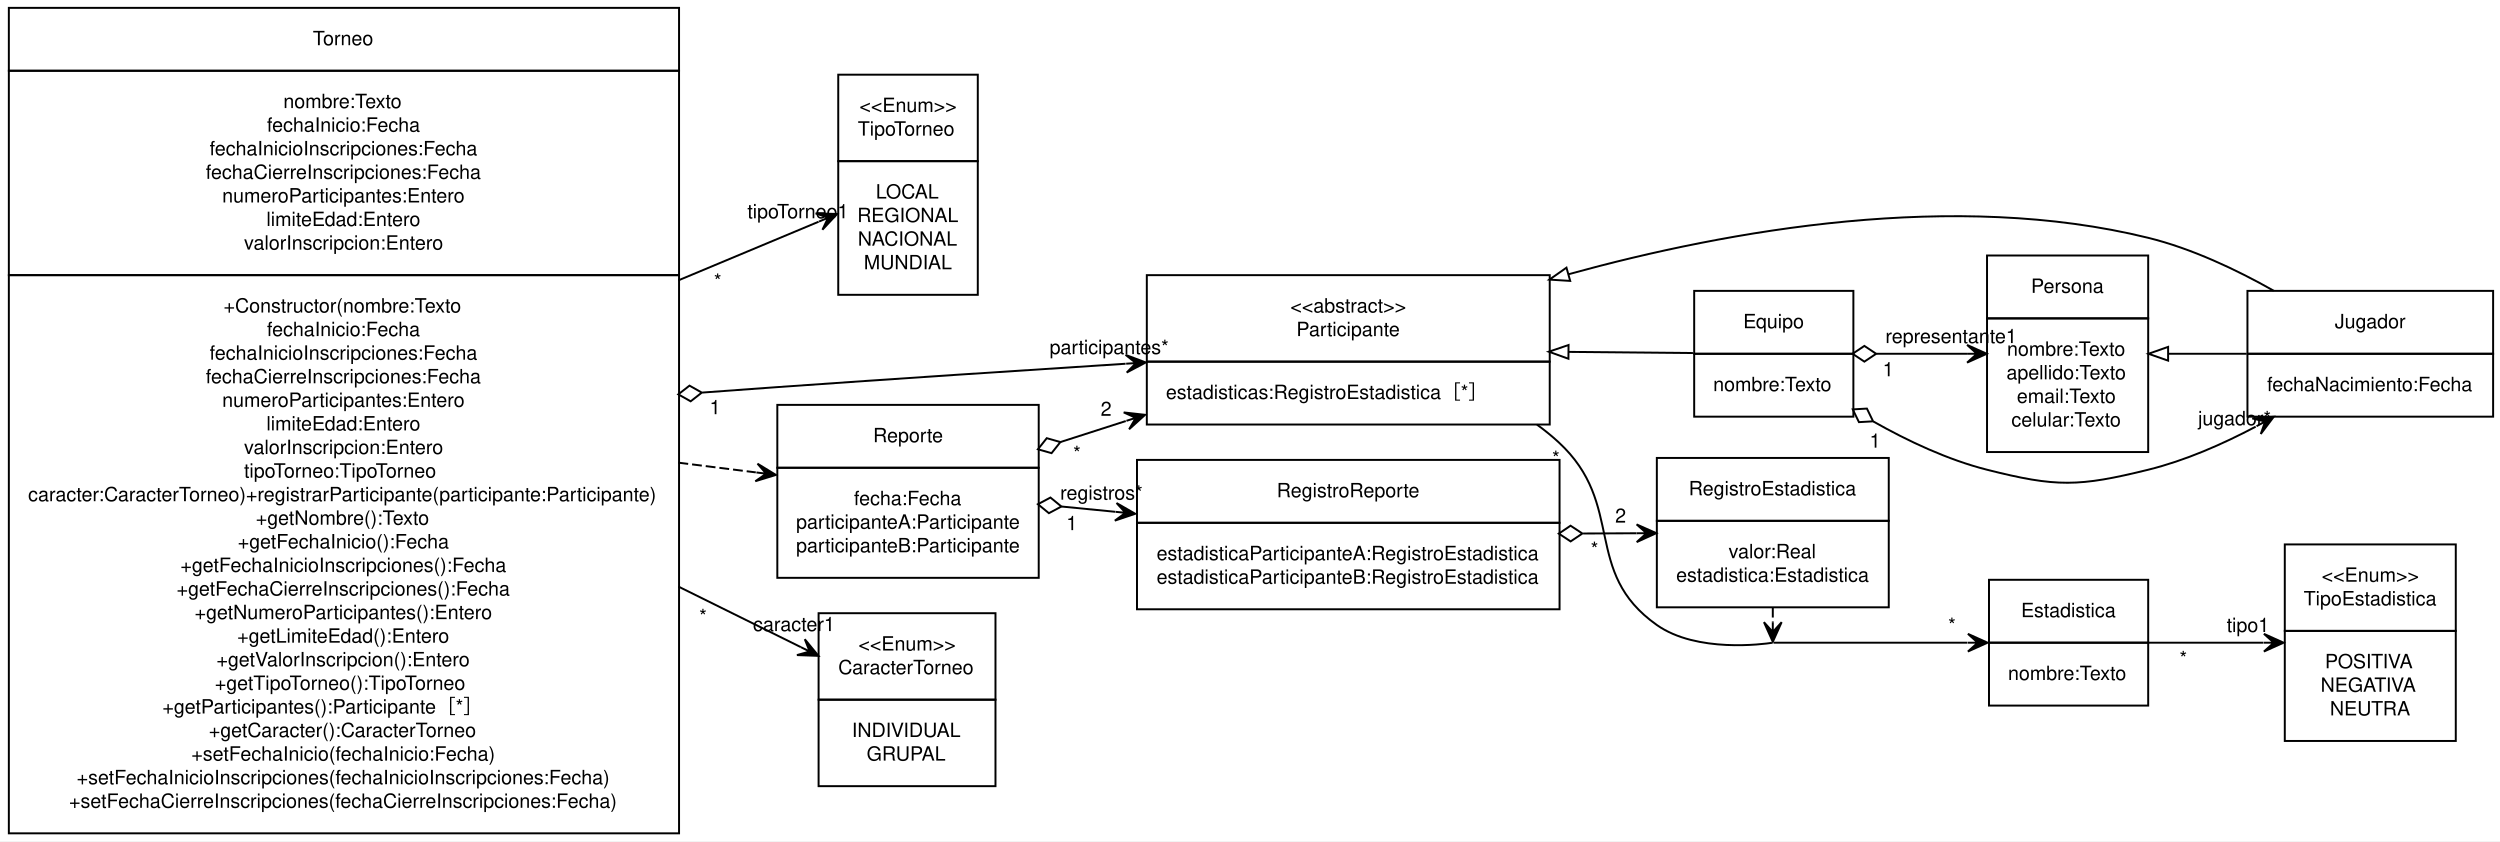
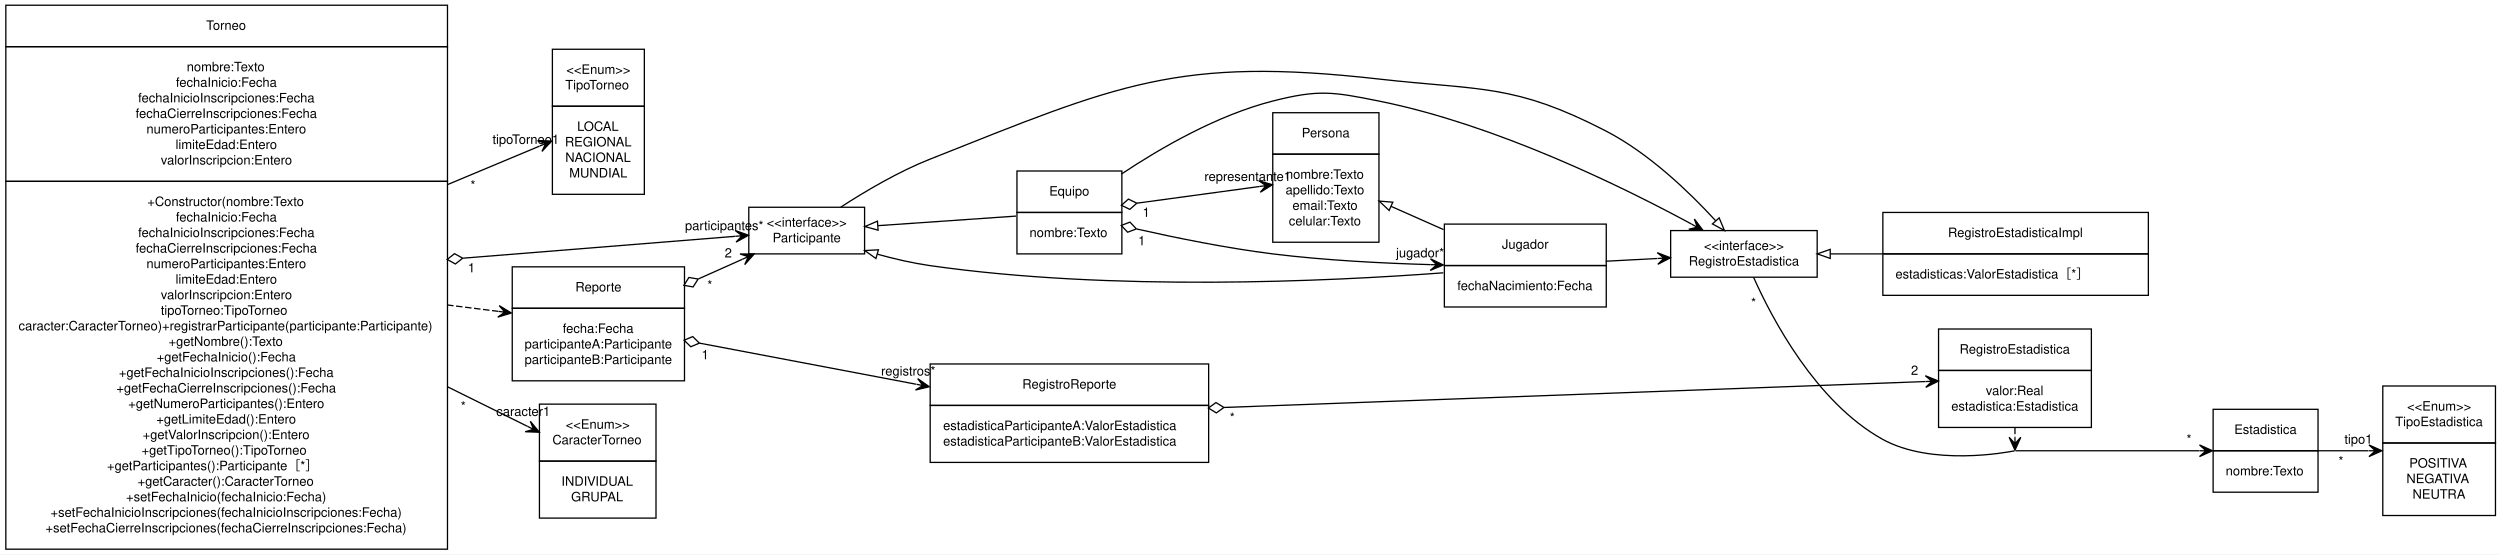
- <svg xmlns="http://www.w3.org/2000/svg" width="1272pt" height="428pt" viewBox="0.00 0.00 1272.00 428.00">
+ <svg xmlns="http://www.w3.org/2000/svg" width="1930pt" height="428pt" viewBox="0.00 0.00 1930.26 428.00">
  <g id="graph0" class="graph" transform="scale(1 1) rotate(0) translate(4 424)">
-     <polygon fill="#ffffff" stroke="transparent" points="-4,4 -4,-424 1268,-424 1268,4 -4,4" />
+     <polygon fill="#ffffff" stroke="transparent" points="-4,4 -4,-424 1926.263,-424 1926.263,4 -4,4" />
    <g id="node1" class="node">
      <polygon fill="none" stroke="#000000" points=".5,-388 .5,-420 341.5,-420 341.5,-388 .5,-388" />
      <text text-anchor="start" x="155.163" y="-401" font-family="Helvetica,sans-Serif" font-size="10.00" fill="#000000">Torneo</text>
      <polygon fill="none" stroke="#000000" points=".5,-284 .5,-388 341.5,-388 341.5,-284 .5,-284" />
      <text text-anchor="start" x="140.161" y="-369" font-family="Helvetica,sans-Serif" font-size="10.00" fill="#000000">nombre:Texto</text>
      <text text-anchor="start" x="131.822" y="-357" font-family="Helvetica,sans-Serif" font-size="10.00" fill="#000000">fechaInicio:Fecha</text>
      <text text-anchor="start" x="102.651" y="-345" font-family="Helvetica,sans-Serif" font-size="10.00" fill="#000000">fechaInicioInscripciones:Fecha</text>
      <text text-anchor="start" x="100.712" y="-333" font-family="Helvetica,sans-Serif" font-size="10.00" fill="#000000">fechaCierreInscripciones:Fecha</text>
      <text text-anchor="start" x="109.042" y="-321" font-family="Helvetica,sans-Serif" font-size="10.00" fill="#000000">numeroParticipantes:Entero</text>
      <text text-anchor="start" x="131.548" y="-309" font-family="Helvetica,sans-Serif" font-size="10.00" fill="#000000">limiteEdad:Entero</text>
      <text text-anchor="start" x="120.159" y="-297" font-family="Helvetica,sans-Serif" font-size="10.00" fill="#000000">valorInscripcion:Entero</text>
      <polygon fill="none" stroke="#000000" points=".5,0 .5,-284 341.5,-284 341.5,0 .5,0" />
      <text text-anchor="start" x="109.741" y="-265" font-family="Helvetica,sans-Serif" font-size="10.00" fill="#000000">+Constructor(nombre:Texto</text>
      <text text-anchor="start" x="131.822" y="-253" font-family="Helvetica,sans-Serif" font-size="10.00" fill="#000000">fechaInicio:Fecha</text>
      <text text-anchor="start" x="102.651" y="-241" font-family="Helvetica,sans-Serif" font-size="10.00" fill="#000000">fechaInicioInscripciones:Fecha</text>
      <text text-anchor="start" x="100.712" y="-229" font-family="Helvetica,sans-Serif" font-size="10.00" fill="#000000">fechaCierreInscripciones:Fecha</text>
      <text text-anchor="start" x="109.042" y="-217" font-family="Helvetica,sans-Serif" font-size="10.00" fill="#000000">numeroParticipantes:Entero</text>
      <text text-anchor="start" x="131.548" y="-205" font-family="Helvetica,sans-Serif" font-size="10.00" fill="#000000">limiteEdad:Entero</text>
      <text text-anchor="start" x="120.159" y="-193" font-family="Helvetica,sans-Serif" font-size="10.00" fill="#000000">valorInscripcion:Entero</text>
      <text text-anchor="start" x="120.156" y="-181" font-family="Helvetica,sans-Serif" font-size="10.00" fill="#000000">tipoTorneo:TipoTorneo</text>
      <text text-anchor="start" x="10.288" y="-169" font-family="Helvetica,sans-Serif" font-size="10.00" fill="#000000">caracter:CaracterTorneo)+registrarParticipante(participante:Participante)</text>
      <text text-anchor="start" x="126.133" y="-157" font-family="Helvetica,sans-Serif" font-size="10.00" fill="#000000">+getNombre():Texto</text>
      <text text-anchor="start" x="116.96" y="-145" font-family="Helvetica,sans-Serif" font-size="10.00" fill="#000000">+getFechaInicio():Fecha</text>
      <text text-anchor="start" x="87.79" y="-133" font-family="Helvetica,sans-Serif" font-size="10.00" fill="#000000">+getFechaInicioInscripciones():Fecha</text>
      <text text-anchor="start" x="85.85" y="-121" font-family="Helvetica,sans-Serif" font-size="10.00" fill="#000000">+getFechaCierreInscripciones():Fecha</text>
      <text text-anchor="start" x="95.015" y="-109" font-family="Helvetica,sans-Serif" font-size="10.00" fill="#000000">+getNumeroParticipantes():Entero</text>
      <text text-anchor="start" x="116.681" y="-97" font-family="Helvetica,sans-Serif" font-size="10.00" fill="#000000">+getLimiteEdad():Entero</text>
      <text text-anchor="start" x="106.128" y="-85" font-family="Helvetica,sans-Serif" font-size="10.00" fill="#000000">+getValorInscripcion():Entero</text>
      <text text-anchor="start" x="105.293" y="-73" font-family="Helvetica,sans-Serif" font-size="10.00" fill="#000000">+getTipoTorneo():TipoTorneo</text>
      <text text-anchor="start" x="78.621" y="-61" font-family="Helvetica,sans-Serif" font-size="10.00" fill="#000000">+getParticipantes():Participante［*］</text>
      <text text-anchor="start" x="102.243" y="-49" font-family="Helvetica,sans-Serif" font-size="10.00" fill="#000000">+getCaracter():CaracterTorneo</text>
      <text text-anchor="start" x="93.344" y="-37" font-family="Helvetica,sans-Serif" font-size="10.00" fill="#000000">+setFechaInicio(fechaInicio:Fecha)</text>
      <text text-anchor="start" x="35.003" y="-25" font-family="Helvetica,sans-Serif" font-size="10.00" fill="#000000">+setFechaInicioInscripciones(fechaInicioInscripciones:Fecha)</text>
      <text text-anchor="start" x="31.124" y="-13" font-family="Helvetica,sans-Serif" font-size="10.00" fill="#000000">+setFechaCierreInscripciones(fechaCierreInscripciones:Fecha)</text>
    </g>
    <g id="node2" class="node">
      <polygon fill="none" stroke="#000000" points="422.5,-342 422.5,-386 493.5,-386 493.5,-342 422.5,-342" />
      <text text-anchor="start" x="433.264" y="-367" font-family="Helvetica,sans-Serif" font-size="10.00" fill="#000000">&lt;&lt;Enum&gt;&gt;</text>
      <text text-anchor="start" x="432.44" y="-355" font-family="Helvetica,sans-Serif" font-size="10.00" fill="#000000">TipoTorneo</text>
      <polygon fill="none" stroke="#000000" points="422.5,-274 422.5,-342 493.5,-342 493.5,-274 422.5,-274" />
      <text text-anchor="start" x="441.608" y="-323" font-family="Helvetica,sans-Serif" font-size="10.00" fill="#000000">LOCAL</text>
      <text text-anchor="start" x="432.164" y="-311" font-family="Helvetica,sans-Serif" font-size="10.00" fill="#000000">REGIONAL</text>
      <text text-anchor="start" x="432.444" y="-299" font-family="Helvetica,sans-Serif" font-size="10.00" fill="#000000">NACIONAL</text>
      <text text-anchor="start" x="435.503" y="-287" font-family="Helvetica,sans-Serif" font-size="10.00" fill="#000000">MUNDIAL</text>
    </g>
    <g id="edge3" class="edge">
      <path fill="none" stroke="#000000" d="M341.18,-281.364C367.455,-292.351 392.469,-302.809 412.521,-311.193" />
      <polygon fill="#000000" stroke="#000000" points="421.949,-315.136 410.987,-315.43 417.336,-313.207 412.723,-311.278 412.723,-311.278 412.723,-311.278 417.336,-313.207 414.459,-307.126 421.949,-315.136 421.949,-315.136" />
      <text text-anchor="middle" x="401.966" y="-312.942" font-family="Helvetica,sans-Serif" font-size="10.00" fill="#000000">tipoTorneo1</text>
      <text text-anchor="middle" x="361.164" y="-277.558" font-family="Helvetica,sans-Serif" font-size="10.00" fill="#000000">*</text>
    </g>
-     <g id="node3" class="node">
-       <polygon fill="none" stroke="#000000" points="579.5,-240 579.5,-284 784.5,-284 784.5,-240 579.5,-240" />
-       <text text-anchor="start" x="652.54" y="-265" font-family="Helvetica,sans-Serif" font-size="10.00" fill="#000000">&lt;&lt;abstract&gt;&gt;</text>
-       <text text-anchor="start" x="655.606" y="-253" font-family="Helvetica,sans-Serif" font-size="10.00" fill="#000000">Participante</text>
-       <polygon fill="none" stroke="#000000" points="579.5,-208 579.5,-240 784.5,-240 784.5,-208 579.5,-208" />
-       <text text-anchor="start" x="589.209" y="-221" font-family="Helvetica,sans-Serif" font-size="10.00" fill="#000000">estadisticas:RegistroEstadistica［*］</text>
+     <g id="node5" class="node">
+       <polygon fill="none" stroke="#000000" points="663.548,-264 574.15,-264 574.15,-228 663.548,-228 663.548,-264" />
+       <text text-anchor="middle" x="618.849" y="-249" font-family="Helvetica,sans-Serif" font-size="10.00" fill="#000000">&lt;&lt;interface&gt;&gt;</text>
+       <text text-anchor="middle" x="618.849" y="-237" font-family="Helvetica,sans-Serif" font-size="10.00" fill="#000000">Participante</text>
    </g>
    <g id="edge4" class="edge">
-       <path fill="none" stroke="#000000" d="M353.356,-224.262C366.094,-225.205 378.738,-226.126 391,-227 449.61,-231.176 514.898,-235.477 568.711,-238.929" />
-       <polygon fill="none" stroke="#000000" points="353.09,-224.243 346.81,-227.787 341.123,-223.352 347.403,-219.809 353.09,-224.243" />
-       <polygon fill="#000000" stroke="#000000" points="578.968,-239.586 568.701,-243.438 573.978,-239.266 568.988,-238.947 568.988,-238.947 568.988,-238.947 573.978,-239.266 569.276,-234.456 578.968,-239.586 578.968,-239.586" />
-       <text text-anchor="middle" x="560.339" y="-243.863" font-family="Helvetica,sans-Serif" font-size="10.00" fill="#000000">participantes*</text>
-       <text text-anchor="middle" x="359.826" y="-213.268" font-family="Helvetica,sans-Serif" font-size="10.00" fill="#000000">1</text>
-     </g>
-     <g id="node7" class="node">
+       <path fill="none" stroke="#000000" d="M353.639,-224.705C429.262,-230.777 511.334,-237.367 563.833,-241.583" />
+       <polygon fill="none" stroke="#000000" points="353.242,-224.673 346.941,-228.18 341.281,-223.713 347.582,-220.206 353.242,-224.673" />
+       <polygon fill="#000000" stroke="#000000" points="573.928,-242.393 563.6,-246.078 568.944,-241.993 563.96,-241.593 563.96,-241.593 563.96,-241.593 568.944,-241.993 564.32,-237.107 573.928,-242.393 573.928,-242.393" />
+       <text text-anchor="middle" x="555.184" y="-246.368" font-family="Helvetica,sans-Serif" font-size="10.00" fill="#000000">participantes*</text>
+       <text text-anchor="middle" x="360.025" y="-213.738" font-family="Helvetica,sans-Serif" font-size="10.00" fill="#000000">1</text>
+     </g>
+     <g id="node9" class="node">
      <polygon fill="none" stroke="#000000" points="412.5,-68 412.5,-112 502.5,-112 502.5,-68 412.5,-68" />
      <text text-anchor="start" x="432.764" y="-93" font-family="Helvetica,sans-Serif" font-size="10.00" fill="#000000">&lt;&lt;Enum&gt;&gt;</text>
      <text text-anchor="start" x="422.497" y="-81" font-family="Helvetica,sans-Serif" font-size="10.00" fill="#000000">CaracterTorneo</text>
      <polygon fill="none" stroke="#000000" points="412.5,-24 412.5,-68 502.5,-68 502.5,-24 412.5,-24" />
      <text text-anchor="start" x="429.445" y="-49" font-family="Helvetica,sans-Serif" font-size="10.00" fill="#000000">INDIVIDUAL</text>
      <text text-anchor="start" x="436.943" y="-37" font-family="Helvetica,sans-Serif" font-size="10.00" fill="#000000">GRUPAL</text>
    </g>
    <g id="edge2" class="edge">
      <path fill="none" stroke="#000000" d="M341.18,-125.552C363.629,-114.445 385.156,-103.794 403.456,-94.74" />
      <polygon fill="#000000" stroke="#000000" points="412.443,-90.293 405.476,-98.761 407.962,-92.51 403.48,-94.728 403.48,-94.728 403.48,-94.728 407.962,-92.51 401.484,-90.694 412.443,-90.293 412.443,-90.293" />
      <text text-anchor="middle" x="399.945" y="-102.907" font-family="Helvetica,sans-Serif" font-size="10.00" fill="#000000">caracter1</text>
      <text text-anchor="middle" x="353.678" y="-106.938" font-family="Helvetica,sans-Serif" font-size="10.00" fill="#000000">*</text>
    </g>
-     <g id="node10" class="node">
+     <g id="node12" class="node">
      <polygon fill="none" stroke="#000000" points="391.5,-186 391.5,-218 524.5,-218 524.5,-186 391.5,-186" />
      <text text-anchor="start" x="440.219" y="-199" font-family="Helvetica,sans-Serif" font-size="10.00" fill="#000000">Reporte</text>
      <polygon fill="none" stroke="#000000" points="391.5,-130 391.5,-186 524.5,-186 524.5,-130 391.5,-130" />
      <text text-anchor="start" x="430.49" y="-167" font-family="Helvetica,sans-Serif" font-size="10.00" fill="#000000">fecha:Fecha</text>
      <text text-anchor="start" x="401.042" y="-155" font-family="Helvetica,sans-Serif" font-size="10.00" fill="#000000">participanteA:Participante</text>
      <text text-anchor="start" x="401.042" y="-143" font-family="Helvetica,sans-Serif" font-size="10.00" fill="#000000">participanteB:Participante</text>
    </g>
    <g id="edge1" class="edge">
      <path fill="none" stroke="#000000" stroke-dasharray="5,2" d="M341.18,-188.591C354.816,-186.88 368.112,-185.212 380.551,-183.652" />
      <polygon fill="#000000" stroke="#000000" points="390.788,-182.368 381.425,-188.078 385.826,-182.99 380.865,-183.613 380.865,-183.613 380.865,-183.613 385.826,-182.99 380.305,-179.148 390.788,-182.368 390.788,-182.368" />
    </g>
+     <g id="node3" class="node">
+       <polygon fill="none" stroke="#000000" points="1399.046,-246 1285.915,-246 1285.915,-210 1399.046,-210 1399.046,-246" />
+       <text text-anchor="middle" x="1342.48" y="-231" font-family="Helvetica,sans-Serif" font-size="10.00" fill="#000000">&lt;&lt;interface&gt;&gt;</text>
+       <text text-anchor="middle" x="1342.48" y="-219" font-family="Helvetica,sans-Serif" font-size="10.00" fill="#000000">RegistroEstadistica</text>
+     </g>
    <g id="node4" class="node">
-       <polygon fill="none" stroke="#000000" points="858,-244 858,-276 939,-276 939,-244 858,-244" />
-       <text text-anchor="start" x="882.938" y="-257" font-family="Helvetica,sans-Serif" font-size="10.00" fill="#000000">Equipo</text>
-       <polygon fill="none" stroke="#000000" points="858,-212 858,-244 939,-244 939,-212 858,-212" />
-       <text text-anchor="start" x="867.66" y="-225" font-family="Helvetica,sans-Serif" font-size="10.00" fill="#000000">nombre:Texto</text>
+       <polygon fill="none" stroke="#000000" points="1449.763,-228 1449.763,-260 1654.763,-260 1654.763,-228 1449.763,-228" />
+       <text text-anchor="start" x="1500.037" y="-241" font-family="Helvetica,sans-Serif" font-size="10.00" fill="#000000">RegistroEstadisticaImpl</text>
+       <polygon fill="none" stroke="#000000" points="1449.763,-196 1449.763,-228 1654.763,-228 1654.763,-196 1449.763,-196" />
+       <text text-anchor="start" x="1459.472" y="-209" font-family="Helvetica,sans-Serif" font-size="10.00" fill="#000000">estadisticas:ValorEstadistica［*］</text>
+     </g>
+     <g id="edge18" class="edge">
+       <path fill="none" stroke="#000000" d="M1409.143,-228C1421.9,-228 1435.53,-228 1449.114,-228" />
+       <polygon fill="none" stroke="#000000" points="1409.115,-224.5 1399.115,-228 1409.115,-231.5 1409.115,-224.5" />
+     </g>
+     <g id="edge17" class="edge">
+       <path fill="none" stroke="#000000" d="M1320.645,-253.615C1300.705,-275.351 1269.289,-305.687 1235.698,-323 1164.78,-359.551 1139.979,-354.055 1060.698,-363 905.021,-380.565 859.323,-358.769 713.698,-301 689.281,-291.314 663.626,-276.088 645.164,-264.11" />
+       <polygon fill="none" stroke="#000000" points="1323.375,-255.813 1327.455,-246.036 1318.168,-251.135 1323.375,-255.813" />
+     </g>
+     <g id="edge10" class="edge">
+       <path fill="none" stroke="#000000" d="M1349.971,-209.852C1364.107,-178.208 1397.976,-113.586 1449.263,-85 1487.336,-63.779 1545.948,-74.835 1551.359,-75.918" />
+       <text text-anchor="middle" x="1349.931" y="-186.852" font-family="Helvetica,sans-Serif" font-size="10.00" fill="#000000">*</text>
+     </g>
+     <g id="node6" class="node">
+       <polygon fill="none" stroke="#000000" points="781.198,-260 781.198,-292 862.198,-292 862.198,-260 781.198,-260" />
+       <text text-anchor="start" x="806.136" y="-273" font-family="Helvetica,sans-Serif" font-size="10.00" fill="#000000">Equipo</text>
+       <polygon fill="none" stroke="#000000" points="781.198,-228 781.198,-260 862.198,-260 862.198,-228 781.198,-228" />
+       <text text-anchor="start" x="790.859" y="-241" font-family="Helvetica,sans-Serif" font-size="10.00" fill="#000000">nombre:Texto</text>
    </g>
    <g id="edge9" class="edge">
-       <path fill="none" stroke="#000000" d="M794.112,-244.96C816.783,-244.75 839.198,-244.543 857.371,-244.375" />
-       <polygon fill="none" stroke="#000000" points="794.011,-241.46 784.044,-245.053 794.076,-248.46 794.011,-241.46" />
-     </g>
-     <g id="node6" class="node">
-       <polygon fill="none" stroke="#000000" points="1139.5,-244 1139.5,-276 1264.5,-276 1264.5,-244 1139.5,-244" />
-       <text text-anchor="start" x="1183.938" y="-257" font-family="Helvetica,sans-Serif" font-size="10.00" fill="#000000">Jugador</text>
-       <polygon fill="none" stroke="#000000" points="1139.5,-212 1139.5,-244 1264.5,-244 1264.5,-212 1139.5,-212" />
-       <text text-anchor="start" x="1149.489" y="-225" font-family="Helvetica,sans-Serif" font-size="10.00" fill="#000000">fechaNacimiento:Fecha</text>
+       <path fill="none" stroke="#000000" d="M673.904,-249.809C707.571,-252.138 749.905,-255.067 780.539,-257.187" />
+       <polygon fill="none" stroke="#000000" points="673.975,-246.306 663.757,-249.107 673.491,-253.289 673.975,-246.306" />
+     </g>
+     <g id="node8" class="node">
+       <polygon fill="none" stroke="#000000" points="1111.198,-219 1111.198,-251 1236.198,-251 1236.198,-219 1111.198,-219" />
+       <text text-anchor="start" x="1155.636" y="-232" font-family="Helvetica,sans-Serif" font-size="10.00" fill="#000000">Jugador</text>
+       <polygon fill="none" stroke="#000000" points="1111.198,-187 1111.198,-219 1236.198,-219 1236.198,-187 1111.198,-187" />
+       <text text-anchor="start" x="1121.187" y="-200" font-family="Helvetica,sans-Serif" font-size="10.00" fill="#000000">fechaNacimiento:Fecha</text>
    </g>
    <g id="edge8" class="edge">
-       <path fill="none" stroke="#000000" d="M793.986,-284.448C876.478,-307.171 990.754,-327.199 1089,-303 1111.164,-297.541 1133.795,-286.852 1152.892,-276.055" />
-       <polygon fill="none" stroke="#000000" points="794.913,-281.073 784.339,-281.739 793.02,-287.812 794.913,-281.073" />
-     </g>
-     <g id="edge10" class="edge">
-       <path fill="none" stroke="#000000" d="M777.993,-207.962C781.862,-205.16 785.556,-202.176 789,-199 823.502,-167.19 800.655,-133.054 839,-106 859.319,-91.664 893.395,-96.298 897.576,-96.933" />
-       <text text-anchor="middle" x="787.625" y="-187.434" font-family="Helvetica,sans-Serif" font-size="10.00" fill="#000000">*</text>
-     </g>
-     <g id="node5" class="node">
-       <polygon fill="none" stroke="#000000" points="1007,-262 1007,-294 1089,-294 1089,-262 1007,-262" />
-       <text text-anchor="start" x="1029.383" y="-275" font-family="Helvetica,sans-Serif" font-size="10.00" fill="#000000">Persona</text>
-       <polygon fill="none" stroke="#000000" points="1007,-194 1007,-262 1089,-262 1089,-194 1007,-194" />
-       <text text-anchor="start" x="1017.16" y="-243" font-family="Helvetica,sans-Serif" font-size="10.00" fill="#000000">nombre:Texto</text>
-       <text text-anchor="start" x="1016.881" y="-231" font-family="Helvetica,sans-Serif" font-size="10.00" fill="#000000">apellido:Texto</text>
-       <text text-anchor="start" x="1022.165" y="-219" font-family="Helvetica,sans-Serif" font-size="10.00" fill="#000000">email:Texto</text>
-       <text text-anchor="start" x="1019.385" y="-207" font-family="Helvetica,sans-Serif" font-size="10.00" fill="#000000">celular:Texto</text>
+       <path fill="none" stroke="#000000" d="M673.428,-227.755C686.476,-224.151 700.463,-220.898 713.698,-219 854.258,-198.843 1021.501,-206.716 1110.367,-213.386" />
+       <polygon fill="none" stroke="#000000" points="672.305,-224.436 663.661,-230.563 674.239,-231.163 672.305,-224.436" />
+     </g>
+     <g id="edge20" class="edge">
+       <path fill="none" stroke="#000000" d="M861.901,-289.68C892.37,-309.974 935.984,-335.098 978.698,-346 1014.01,-355.013 1024.968,-353.179 1060.698,-346 1151.141,-327.827 1248.765,-279.875 1302.06,-251" />
+       <polygon fill="#000000" stroke="#000000" points="1310.854,-246.19 1304.241,-254.937 1306.468,-248.589 1302.081,-250.989 1302.081,-250.989 1302.081,-250.989 1306.468,-248.589 1299.921,-247.041 1310.854,-246.19 1310.854,-246.19" />
+     </g>
+     <g id="node7" class="node">
+       <polygon fill="none" stroke="#000000" points="978.698,-305 978.698,-337 1060.698,-337 1060.698,-305 978.698,-305" />
+       <text text-anchor="start" x="1001.081" y="-318" font-family="Helvetica,sans-Serif" font-size="10.00" fill="#000000">Persona</text>
+       <polygon fill="none" stroke="#000000" points="978.698,-237 978.698,-305 1060.698,-305 1060.698,-237 978.698,-237" />
+       <text text-anchor="start" x="988.859" y="-286" font-family="Helvetica,sans-Serif" font-size="10.00" fill="#000000">nombre:Texto</text>
+       <text text-anchor="start" x="988.58" y="-274" font-family="Helvetica,sans-Serif" font-size="10.00" fill="#000000">apellido:Texto</text>
+       <text text-anchor="start" x="993.863" y="-262" font-family="Helvetica,sans-Serif" font-size="10.00" fill="#000000">email:Texto</text>
+       <text text-anchor="start" x="991.083" y="-250" font-family="Helvetica,sans-Serif" font-size="10.00" fill="#000000">celular:Texto</text>
    </g>
    <g id="edge5" class="edge">
-       <path fill="none" stroke="#000000" d="M950.667,-244C965.641,-244 981.921,-244 996.805,-244" />
-       <polygon fill="none" stroke="#000000" points="950.592,-244 944.592,-248 938.592,-244 944.592,-240 950.592,-244" />
-       <polygon fill="#000000" stroke="#000000" points="1006.854,-244 996.854,-248.5 1001.854,-244 996.854,-244 996.854,-244 996.854,-244 1001.854,-244 996.854,-239.5 1006.854,-244 1006.854,-244" />
-       <text text-anchor="middle" x="988.728" y="-249.452" font-family="Helvetica,sans-Serif" font-size="10.00" fill="#000000">representante1</text>
-       <text text-anchor="middle" x="956.718" y="-232.548" font-family="Helvetica,sans-Serif" font-size="10.00" fill="#000000">1</text>
+       <path fill="none" stroke="#000000" d="M873.92,-267.171C903.194,-271.153 939.448,-276.084 968.478,-280.033" />
+       <polygon fill="none" stroke="#000000" points="873.737,-267.146 867.253,-270.301 861.846,-265.529 868.331,-262.374 873.737,-267.146" />
+       <polygon fill="#000000" stroke="#000000" points="978.422,-281.386 967.907,-284.497 973.467,-280.712 968.513,-280.038 968.513,-280.038 968.513,-280.038 973.467,-280.712 969.12,-275.579 978.422,-281.386 978.422,-281.386" />
+       <text text-anchor="middle" x="959.322" y="-284.318" font-family="Helvetica,sans-Serif" font-size="10.00" fill="#000000">representante1</text>
+       <text text-anchor="middle" x="880.946" y="-256.597" font-family="Helvetica,sans-Serif" font-size="10.00" fill="#000000">1</text>
    </g>
    <g id="edge7" class="edge">
-       <path fill="none" stroke="#000000" d="M949.238,-209.502C966.79,-199.567 987.048,-190.053 1007,-185 1042.329,-176.052 1053.613,-176.284 1089,-185 1107.701,-189.606 1126.734,-197.935 1143.697,-206.912" />
-       <polygon fill="none" stroke="#000000" points="949.031,-209.624 945.887,-216.113 938.687,-215.707 941.832,-209.217 949.031,-209.624" />
-       <polygon fill="#000000" stroke="#000000" points="1152.892,-211.946 1141.96,-211.091 1148.507,-209.545 1144.121,-207.144 1144.121,-207.144 1144.121,-207.144 1148.507,-209.545 1146.282,-203.196 1152.892,-211.946 1152.892,-211.946" />
-       <text text-anchor="middle" x="1132.934" y="-207.656" font-family="Helvetica,sans-Serif" font-size="10.00" fill="#000000">jugador*</text>
-       <text text-anchor="middle" x="950.028" y="-196.233" font-family="Helvetica,sans-Serif" font-size="10.00" fill="#000000">1</text>
+       <path fill="none" stroke="#000000" d="M873.765,-247.205C904.223,-240.324 943.409,-232.375 978.698,-228 1018.714,-223.039 1063.668,-220.747 1100.27,-219.714" />
+       <polygon fill="none" stroke="#000000" points="873.401,-247.289 868.449,-252.531 861.706,-249.976 866.658,-244.734 873.401,-247.289" />
+       <polygon fill="#000000" stroke="#000000" points="1110.361,-219.455 1100.479,-224.21 1105.362,-219.584 1100.364,-219.712 1100.364,-219.712 1100.364,-219.712 1105.362,-219.584 1100.248,-215.214 1110.361,-219.455 1110.361,-219.455" />
+       <text text-anchor="middle" x="1092.457" y="-225.37" font-family="Helvetica,sans-Serif" font-size="10.00" fill="#000000">jugador*</text>
+       <text text-anchor="middle" x="877.479" y="-234.679" font-family="Helvetica,sans-Serif" font-size="10.00" fill="#000000">1</text>
    </g>
    <g id="edge6" class="edge">
-       <path fill="none" stroke="#000000" d="M1099.471,-244C1112.106,-244 1125.769,-244 1138.865,-244" />
-       <polygon fill="none" stroke="#000000" points="1099.135,-240.5 1089.135,-244 1099.135,-247.5 1099.135,-240.5" />
-     </g>
-     <g id="node8" class="node">
-       <polygon fill="none" stroke="#000000" points="1008,-97 1008,-129 1089,-129 1089,-97 1008,-97" />
-       <text text-anchor="start" x="1024.329" y="-110" font-family="Helvetica,sans-Serif" font-size="10.00" fill="#000000">Estadistica</text>
-       <polygon fill="none" stroke="#000000" points="1008,-65 1008,-97 1089,-97 1089,-65 1008,-65" />
-       <text text-anchor="start" x="1017.66" y="-78" font-family="Helvetica,sans-Serif" font-size="10.00" fill="#000000">nombre:Texto</text>
-     </g>
-     <g id="node12" class="node">
-       <polygon fill="none" stroke="#000000" points="1158.5,-103 1158.5,-147 1245.5,-147 1245.5,-103 1158.5,-103" />
-       <text text-anchor="start" x="1177.264" y="-128" font-family="Helvetica,sans-Serif" font-size="10.00" fill="#000000">&lt;&lt;Enum&gt;&gt;</text>
-       <text text-anchor="start" x="1168.106" y="-116" font-family="Helvetica,sans-Serif" font-size="10.00" fill="#000000">TipoEstadistica</text>
-       <polygon fill="none" stroke="#000000" points="1158.5,-47 1158.5,-103 1245.5,-103 1245.5,-47 1158.5,-47" />
-       <text text-anchor="start" x="1178.939" y="-84" font-family="Helvetica,sans-Serif" font-size="10.00" fill="#000000">POSITIVA</text>
-       <text text-anchor="start" x="1176.719" y="-72" font-family="Helvetica,sans-Serif" font-size="10.00" fill="#000000">NEGATIVA</text>
-       <text text-anchor="start" x="1181.448" y="-60" font-family="Helvetica,sans-Serif" font-size="10.00" fill="#000000">NEUTRA</text>
+       <path fill="none" stroke="#000000" d="M1070.035,-264.701C1082.984,-258.965 1097.074,-252.722 1110.563,-246.747" />
+       <polygon fill="none" stroke="#000000" points="1068.559,-261.527 1060.833,-268.777 1071.394,-267.927 1068.559,-261.527" />
+     </g>
+     <g id="edge19" class="edge">
+       <path fill="none" stroke="#000000" d="M1235.752,-222.326C1248.683,-223.013 1262.353,-223.74 1275.437,-224.436" />
+       <polygon fill="#000000" stroke="#000000" points="1285.779,-224.985 1275.554,-228.948 1280.786,-224.72 1275.793,-224.454 1275.793,-224.454 1275.793,-224.454 1280.786,-224.72 1276.032,-219.961 1285.779,-224.985 1285.779,-224.985" />
+     </g>
+     <g id="node10" class="node">
+       <polygon fill="none" stroke="#000000" points="1704.763,-76 1704.763,-108 1785.763,-108 1785.763,-76 1704.763,-76" />
+       <text text-anchor="start" x="1721.092" y="-89" font-family="Helvetica,sans-Serif" font-size="10.00" fill="#000000">Estadistica</text>
+       <polygon fill="none" stroke="#000000" points="1704.763,-44 1704.763,-76 1785.763,-76 1785.763,-44 1704.763,-44" />
+       <text text-anchor="start" x="1714.424" y="-57" font-family="Helvetica,sans-Serif" font-size="10.00" fill="#000000">nombre:Texto</text>
+     </g>
+     <g id="node14" class="node">
+       <polygon fill="none" stroke="#000000" points="1835.763,-82 1835.763,-126 1922.763,-126 1922.763,-82 1835.763,-82" />
+       <text text-anchor="start" x="1854.527" y="-107" font-family="Helvetica,sans-Serif" font-size="10.00" fill="#000000">&lt;&lt;Enum&gt;&gt;</text>
+       <text text-anchor="start" x="1845.369" y="-95" font-family="Helvetica,sans-Serif" font-size="10.00" fill="#000000">TipoEstadistica</text>
+       <polygon fill="none" stroke="#000000" points="1835.763,-26 1835.763,-82 1922.763,-82 1922.763,-26 1835.763,-26" />
+       <text text-anchor="start" x="1856.202" y="-63" font-family="Helvetica,sans-Serif" font-size="10.00" fill="#000000">POSITIVA</text>
+       <text text-anchor="start" x="1853.982" y="-51" font-family="Helvetica,sans-Serif" font-size="10.00" fill="#000000">NEGATIVA</text>
+       <text text-anchor="start" x="1858.711" y="-39" font-family="Helvetica,sans-Serif" font-size="10.00" fill="#000000">NEUTRA</text>
    </g>
    <g id="edge13" class="edge">
-       <path fill="none" stroke="#000000" d="M1088.732,-97C1106.801,-97 1128.315,-97 1147.683,-97" />
-       <polygon fill="#000000" stroke="#000000" points="1157.885,-97 1147.885,-101.5 1152.885,-97 1147.885,-97 1147.885,-97 1147.885,-97 1152.885,-97 1147.885,-92.5 1157.885,-97 1157.885,-97" />
-       <text text-anchor="middle" x="1139.759" y="-102.452" font-family="Helvetica,sans-Serif" font-size="10.00" fill="#000000">tipo1</text>
-       <text text-anchor="middle" x="1106.858" y="-85.548" font-family="Helvetica,sans-Serif" font-size="10.00" fill="#000000">*</text>
-     </g>
-     <g id="node9" class="node">
-       <polygon fill="none" stroke="#000000" points="839,-159 839,-191 957,-191 957,-159 839,-159" />
-       <text text-anchor="start" x="855.217" y="-172" font-family="Helvetica,sans-Serif" font-size="10.00" fill="#000000">RegistroEstadistica</text>
-       <polygon fill="none" stroke="#000000" points="839,-115 839,-159 957,-159 957,-115 839,-115" />
-       <text text-anchor="start" x="875.5" y="-140" font-family="Helvetica,sans-Serif" font-size="10.00" fill="#000000">valor:Real</text>
-       <text text-anchor="start" x="848.823" y="-128" font-family="Helvetica,sans-Serif" font-size="10.00" fill="#000000">estadistica:Estadistica</text>
+       <path fill="none" stroke="#000000" d="M1785.331,-76C1797.731,-76 1811.569,-76 1824.715,-76" />
+       <polygon fill="#000000" stroke="#000000" points="1835.069,-76 1825.069,-80.5 1830.069,-76 1825.069,-76 1825.069,-76 1825.069,-76 1830.069,-76 1825.069,-71.5 1835.069,-76 1835.069,-76" />
+       <text text-anchor="middle" x="1816.943" y="-81.452" font-family="Helvetica,sans-Serif" font-size="10.00" fill="#000000">tipo1</text>
+       <text text-anchor="middle" x="1803.457" y="-64.548" font-family="Helvetica,sans-Serif" font-size="10.00" fill="#000000">*</text>
+     </g>
+     <g id="node11" class="node">
+       <polygon fill="none" stroke="#000000" points="1492.763,-138 1492.763,-170 1610.763,-170 1610.763,-138 1492.763,-138" />
+       <text text-anchor="start" x="1508.98" y="-151" font-family="Helvetica,sans-Serif" font-size="10.00" fill="#000000">RegistroEstadistica</text>
+       <polygon fill="none" stroke="#000000" points="1492.763,-94 1492.763,-138 1610.763,-138 1610.763,-94 1492.763,-94" />
+       <text text-anchor="start" x="1529.263" y="-119" font-family="Helvetica,sans-Serif" font-size="10.00" fill="#000000">valor:Real</text>
+       <text text-anchor="start" x="1502.586" y="-107" font-family="Helvetica,sans-Serif" font-size="10.00" fill="#000000">estadistica:Estadistica</text>
    </g>
    <g id="edge12" class="edge">
-       <path fill="none" stroke="#000000" stroke-dasharray="5,2" d="M898,-114.801C898,-112.359 898,-109.917 898,-107.476" />
-       <polygon fill="#000000" stroke="#000000" points="898,-97.438 902.5,-107.438 898,-102.438 898,-107.438 898,-107.438 898,-107.438 898,-102.438 893.5,-107.438 898,-97.438 898,-97.438" />
+       <path fill="none" stroke="#000000" stroke-dasharray="5,2" d="M1551.763,-93.801C1551.763,-91.359 1551.763,-88.917 1551.763,-86.476" />
+       <polygon fill="#000000" stroke="#000000" points="1551.763,-76.438 1556.263,-86.438 1551.763,-81.438 1551.763,-86.438 1551.763,-86.438 1551.763,-86.438 1551.763,-81.438 1547.263,-86.438 1551.763,-76.438 1551.763,-76.438" />
    </g>
    <g id="edge16" class="edge">
-       <path fill="none" stroke="#000000" d="M535.581,-199.097C546.338,-202.555 557.556,-206.161 568.784,-209.77" />
-       <polygon fill="none" stroke="#000000" points="535.525,-199.08 528.589,-201.052 524.101,-195.407 531.037,-193.435 535.525,-199.08" />
-       <polygon fill="#000000" stroke="#000000" points="578.641,-212.938 567.744,-214.162 573.881,-211.408 569.121,-209.878 569.121,-209.878 569.121,-209.878 573.881,-211.408 570.498,-205.594 578.641,-212.938 578.641,-212.938" />
-       <text text-anchor="middle" x="558.798" y="-212.438" font-family="Helvetica,sans-Serif" font-size="10.00" fill="#000000">2</text>
-       <text text-anchor="middle" x="543.944" y="-189.907" font-family="Helvetica,sans-Serif" font-size="10.00" fill="#000000">*</text>
-     </g>
-     <g id="node11" class="node">
-       <polygon fill="none" stroke="#000000" points="574.5,-158 574.5,-190 789.5,-190 789.5,-158 574.5,-158" />
-       <text text-anchor="start" x="645.607" y="-171" font-family="Helvetica,sans-Serif" font-size="10.00" fill="#000000">RegistroReporte</text>
-       <polygon fill="none" stroke="#000000" points="574.5,-114 574.5,-158 789.5,-158 789.5,-114 574.5,-114" />
-       <text text-anchor="start" x="584.483" y="-139" font-family="Helvetica,sans-Serif" font-size="10.00" fill="#000000">estadisticaParticipanteA:RegistroEstadistica</text>
-       <text text-anchor="start" x="584.483" y="-127" font-family="Helvetica,sans-Serif" font-size="10.00" fill="#000000">estadisticaParticipanteB:RegistroEstadistica</text>
+       <path fill="none" stroke="#000000" d="M535.365,-208.746C546.859,-213.875 558.429,-219.038 569.141,-223.818" />
+       <polygon fill="none" stroke="#000000" points="535.017,-208.591 527.908,-209.799 524.058,-203.701 531.168,-202.493 535.017,-208.591" />
+       <polygon fill="#000000" stroke="#000000" points="578.31,-227.91 567.344,-227.944 573.744,-225.872 569.178,-223.835 569.178,-223.835 569.178,-223.835 573.744,-225.872 571.011,-219.725 578.31,-227.91 578.31,-227.91" />
+       <text text-anchor="middle" x="558.312" y="-225.242" font-family="Helvetica,sans-Serif" font-size="10.00" fill="#000000">2</text>
+       <text text-anchor="middle" x="544.056" y="-200.369" font-family="Helvetica,sans-Serif" font-size="10.00" fill="#000000">*</text>
+     </g>
+     <g id="node13" class="node">
+       <polygon fill="none" stroke="#000000" points="714.198,-111 714.198,-143 929.198,-143 929.198,-111 714.198,-111" />
+       <text text-anchor="start" x="785.305" y="-124" font-family="Helvetica,sans-Serif" font-size="10.00" fill="#000000">RegistroReporte</text>
+       <polygon fill="none" stroke="#000000" points="714.198,-67 714.198,-111 929.198,-111 929.198,-67 714.198,-67" />
+       <text text-anchor="start" x="724.181" y="-92" font-family="Helvetica,sans-Serif" font-size="10.00" fill="#000000">estadisticaParticipanteA:ValorEstadistica</text>
+       <text text-anchor="start" x="724.181" y="-80" font-family="Helvetica,sans-Serif" font-size="10.00" fill="#000000">estadisticaParticipanteB:ValorEstadistica</text>
    </g>
    <g id="edge14" class="edge">
-       <path fill="none" stroke="#000000" d="M536.046,-166.286C544.977,-165.409 554.221,-164.501 563.52,-163.587" />
-       <polygon fill="none" stroke="#000000" points="536.043,-166.286 530.463,-170.853 524.101,-167.459 529.681,-162.892 536.043,-166.286" />
-       <polygon fill="#000000" stroke="#000000" points="573.62,-162.595 564.108,-168.051 568.644,-163.084 563.668,-163.573 563.668,-163.573 563.668,-163.573 568.644,-163.084 563.228,-159.094 573.62,-162.595 573.62,-162.595" />
-       <text text-anchor="middle" x="556.407" y="-169.779" font-family="Helvetica,sans-Serif" font-size="10.00" fill="#000000">registros*</text>
-       <text text-anchor="middle" x="541.314" y="-154.275" font-family="Helvetica,sans-Serif" font-size="10.00" fill="#000000">1</text>
+       <path fill="none" stroke="#000000" d="M536.011,-159.105C584.845,-149.84 648.562,-137.752 703.38,-127.352" />
+       <polygon fill="none" stroke="#000000" points="535.997,-159.107 530.848,-164.156 524.208,-161.344 529.357,-156.296 535.997,-159.107" />
+       <polygon fill="#000000" stroke="#000000" points="713.507,-125.431 704.521,-131.716 708.594,-126.363 703.682,-127.295 703.682,-127.295 703.682,-127.295 708.594,-126.363 702.843,-122.874 713.507,-125.431 713.507,-125.431" />
+       <text text-anchor="middle" x="697.274" y="-134.114" font-family="Helvetica,sans-Serif" font-size="10.00" fill="#000000">registros*</text>
+       <text text-anchor="middle" x="540.441" y="-146.661" font-family="Helvetica,sans-Serif" font-size="10.00" fill="#000000">1</text>
    </g>
    <g id="edge15" class="edge">
-       <path fill="none" stroke="#000000" d="M801.509,-152.554C810.767,-152.597 819.908,-152.639 828.658,-152.68" />
-       <polygon fill="none" stroke="#000000" points="801.116,-152.553 795.097,-156.525 789.116,-152.497 795.134,-148.525 801.116,-152.553" />
-       <polygon fill="#000000" stroke="#000000" points="838.734,-152.726 828.713,-157.18 833.734,-152.703 828.734,-152.68 828.734,-152.68 828.734,-152.68 833.734,-152.703 828.755,-148.18 838.734,-152.726 838.734,-152.726" />
-       <text text-anchor="middle" x="820.569" y="-158.095" font-family="Helvetica,sans-Serif" font-size="10.00" fill="#000000">2</text>
-       <text text-anchor="middle" x="807.281" y="-141.129" font-family="Helvetica,sans-Serif" font-size="10.00" fill="#000000">*</text>
+       <path fill="none" stroke="#000000" d="M941.15,-109.433C1095.385,-115.133 1358.128,-124.844 1482.534,-129.441" />
+       <polygon fill="none" stroke="#000000" points="940.987,-109.427 934.843,-113.203 928.995,-108.984 935.139,-105.208 940.987,-109.427" />
+       <polygon fill="#000000" stroke="#000000" points="1492.693,-129.817 1482.534,-133.944 1487.697,-129.632 1482.7,-129.447 1482.7,-129.447 1482.7,-129.447 1487.697,-129.632 1482.866,-124.951 1492.693,-129.817 1492.693,-129.817" />
+       <text text-anchor="middle" x="1474.267" y="-134.594" font-family="Helvetica,sans-Serif" font-size="10.00" fill="#000000">2</text>
+       <text text-anchor="middle" x="947.421" y="-98.207" font-family="Helvetica,sans-Serif" font-size="10.00" fill="#000000">*</text>
    </g>
    <g id="edge11" class="edge">
-       <path fill="none" stroke="#000000" d="M898.43,-97C903.674,-97 955.793,-97 997.052,-97" />
-       <polygon fill="#000000" stroke="#000000" points="1007.272,-97 997.272,-101.5 1002.272,-97 997.272,-97 997.272,-97 997.272,-97 1002.272,-97 997.272,-92.5 1007.272,-97 1007.272,-97" />
-       <text text-anchor="middle" x="989.146" y="-102.452" font-family="Helvetica,sans-Serif" font-size="10.00" fill="#000000">*</text>
+       <path fill="none" stroke="#000000" d="M1552.317,-76C1559.711,-76 1639.56,-76 1694.051,-76" />
+       <polygon fill="#000000" stroke="#000000" points="1704.245,-76 1694.245,-80.5 1699.245,-76 1694.245,-76 1694.245,-76 1694.245,-76 1699.245,-76 1694.245,-71.5 1704.245,-76 1704.245,-76" />
+       <text text-anchor="middle" x="1686.119" y="-81.452" font-family="Helvetica,sans-Serif" font-size="10.00" fill="#000000">*</text>
    </g>
  </g>
</svg>
